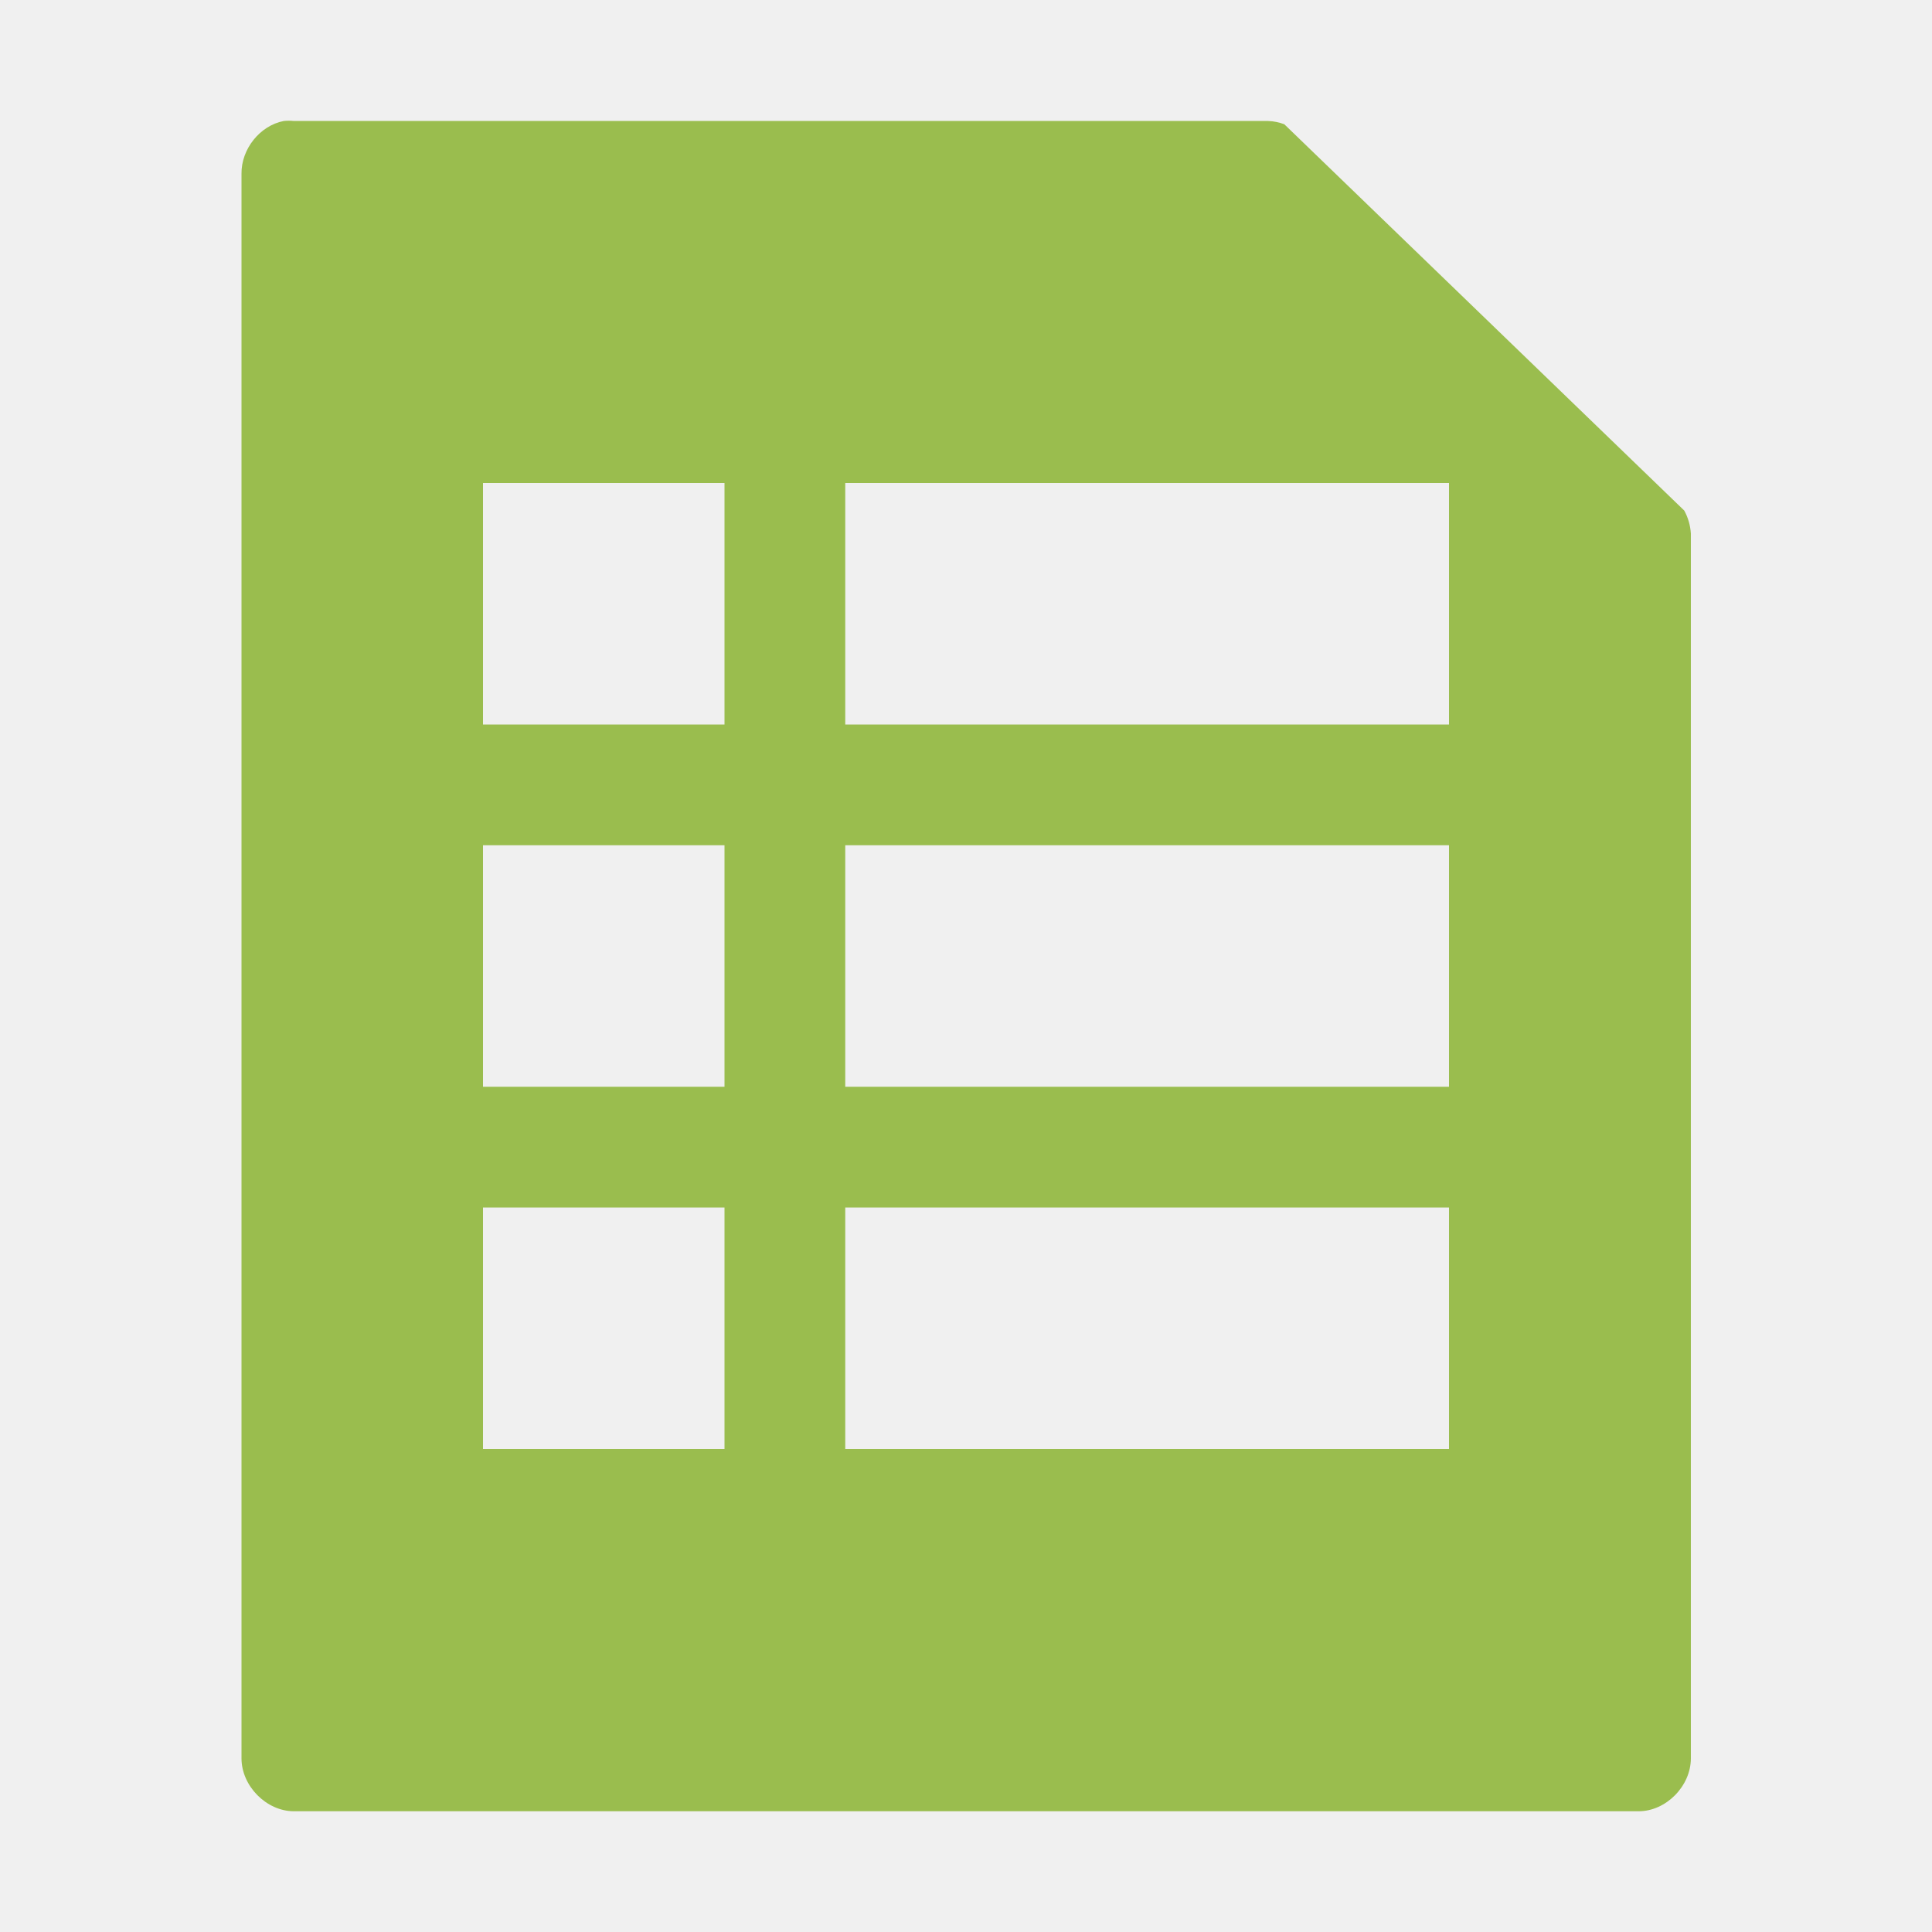
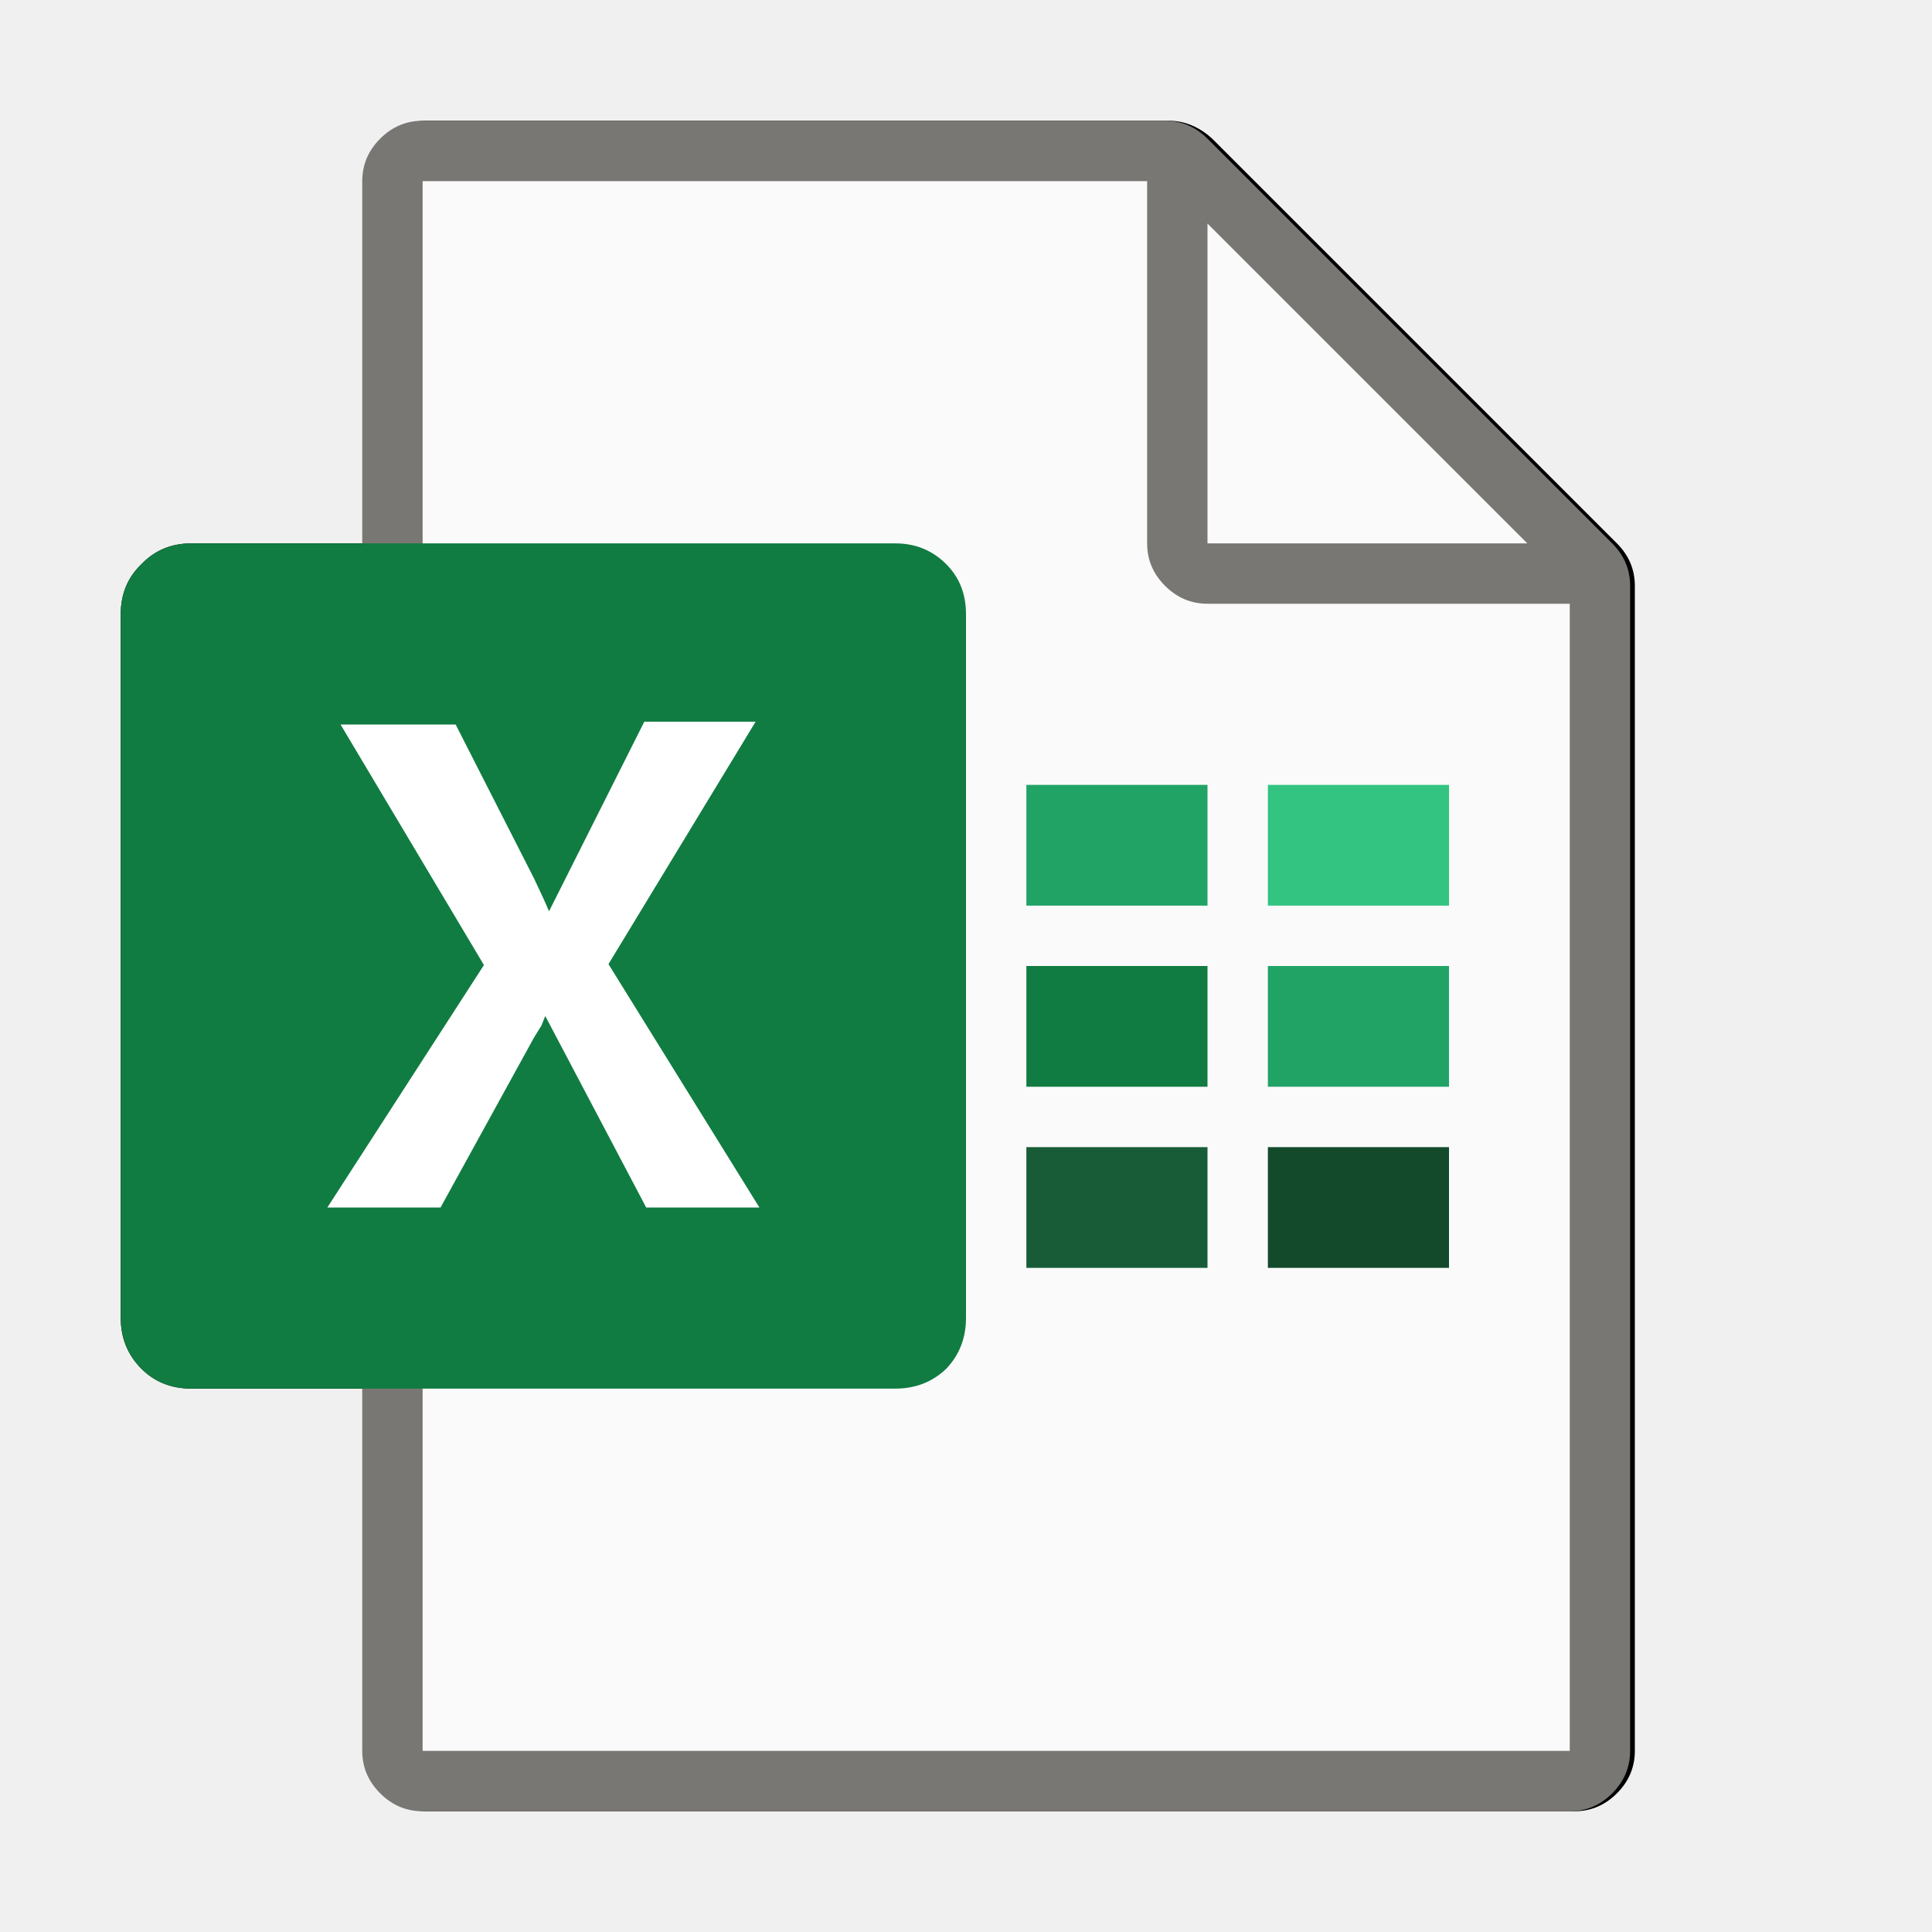
- <svg xmlns="http://www.w3.org/2000/svg" height="16" width="16" version="1.0">
-   <path style="color:#000000;block-progression:tb;text-transform:none;text-indent:0" d="m2.35 1.002c-0.198 0.038-0.353 0.233-0.35 0.438v13.122c0 0.229 0.206 0.437 0.432 0.438h11.139c0.226-0 0.432-0.208 0.432-0.438v-10.143c-0.004-0.067-0.023-0.133-0.055-0.191l-3.312-3.199c-0.043-0.016-0.089-0.026-0.135-0.027h-8.068c-0.027-0.003-0.055-0.003-0.082 2e-7zm1.65 2.998h2v2h-2zm3 0h5v2h-5zm-3 3h2v2h-2zm3 0h5v2h-5zm-3 3h2v2h-2zm3 0h5v2h-5z" fill="#9abd4e" />
+ <svg xmlns="http://www.w3.org/2000/svg" width="32" height="32" viewBox="0,0,2048,2048">
+   <path class="OfficeIconColors_HighContrast" d="M 1536 960 h -192 v -128 h 192 m 0 320 h -192 v -128 h 192 m 0 320 h -192 v -128 h 192 m -256 -256 h -192 v -128 h 192 m 0 320 h -192 v -128 h 192 m 0 320 h -192 v -128 h 192 m 434 -640 q 19 19 19 45 v 1235 q 0 26 -19 45 q -19 19 -45 19 h -1216 q -27 0 -45 -19 q -19 -19 -19 -45 v -384 h -186 q -32 0 -53 -21 q -22 -22 -22 -54 v -746 q 0 -32 22 -53 q 21 -22 53 -22 h 186 v -384 q 0 -26 19 -45 q 18 -19 45 -19 h 786 q 25 0 46 19 m 0 429 h 338 l -338 -339 m -818 1043 l 99 -180 q 5 -8 8 -13 q 2 -5 4 -10 l 107 203 h 120 l -160 -258 l 156 -257 h -118 l -101 201 q -5 -12 -16 -35 l -83 -163 h -122 l 152 255 l -166 257 m 1322 -640 h -384 q -27 0 -45 -19 q -19 -19 -19 -45 v -384 h -768 v 384 h 496 q 32 0 54 22 q 21 21 21 53 v 746 q 0 32 -21 54 q -22 21 -54 21 h -496 v 384 h 1216 z" />
+   <path fill="#FAFAFA" fill-opacity="1.000" d="M 416 1856 v -1664 q 0 -14 9 -23 q 9 -9 23 -9 h 787 q 13 0 22 9 l 430 430 q 9 9 9 22 v 1235 q 0 14 -9 23 q -9 9 -23 9 h -1216 q -14 0 -23 -9 q -9 -9 -9 -23 z" />
+   <path fill="#797774" fill-opacity="1.000" d="M 1709 576 q 19 19 19 45 v 1235 q 0 26 -19 45 q -19 19 -45 19 h -1216 q -26 0 -45 -19 q -19 -19 -19 -45 v -1664 q 0 -26 19 -45 q 19 -19 45 -19 h 787 q 26 0 45 19 m 0 429 h 339 l -339 -339 m 384 1619 v -1216 h -384 q -26 0 -45 -19 q -19 -19 -19 -45 v -384 h -768 v 1664 z" />
+   <path fill="#21A366" fill-opacity="1.000" d="M 1280 960 h -192 v -128 h 192 z" />
+   <path fill="#107C41" fill-opacity="1.000" d="M 1280 1152 h -192 v -128 h 192 z" />
+   <path fill="#185C37" fill-opacity="1.000" d="M 1280 1344 h -192 v -128 h 192 z" />
+   <path fill="#33C481" fill-opacity="1.000" d="M 1536 960 h -192 v -128 h 192 z" />
+   <path fill="#21A366" fill-opacity="1.000" d="M 1536 1152 h -192 v -128 h 192 z" />
+   <path fill="#134A2C" fill-opacity="1.000" d="M 1536 1344 h -192 v -128 h 192 z" />
+   <path fill="#107C41" fill-opacity="1.000" d="M 949 1472 h -746 q -32 0 -53 -21 q -22 -22 -22 -54 v -746 q 0 -32 22 -53 q 21 -22 53 -22 h 746 q 32 0 54 22 q 21 21 21 53 v 746 q 0 32 -21 54 q -22 21 -54 21 z" />
+   <path fill="#FFFFFF" fill-opacity="1.000" d="M 347 1280 l 166 -257 l -152 -255 h 122 l 83 163 q 11 23 16 35 l 101 -201 h 118 l -156 257 l 160 258 h -120 l -107 -203 q -2 5 -4 10 q -3 5 -8 13 l -99 180 z" />
</svg>
